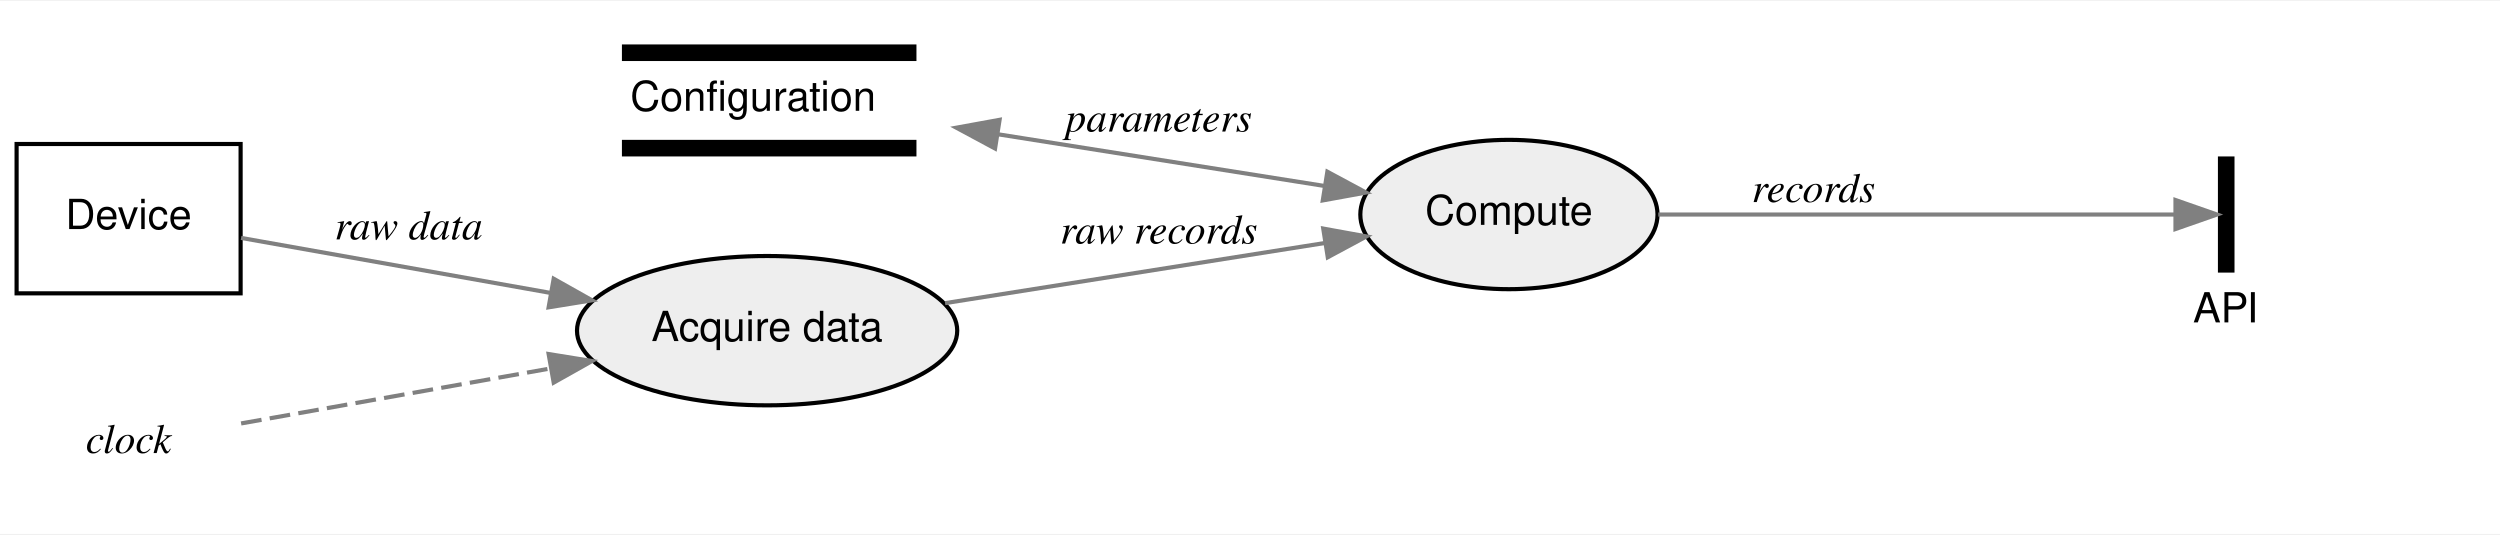
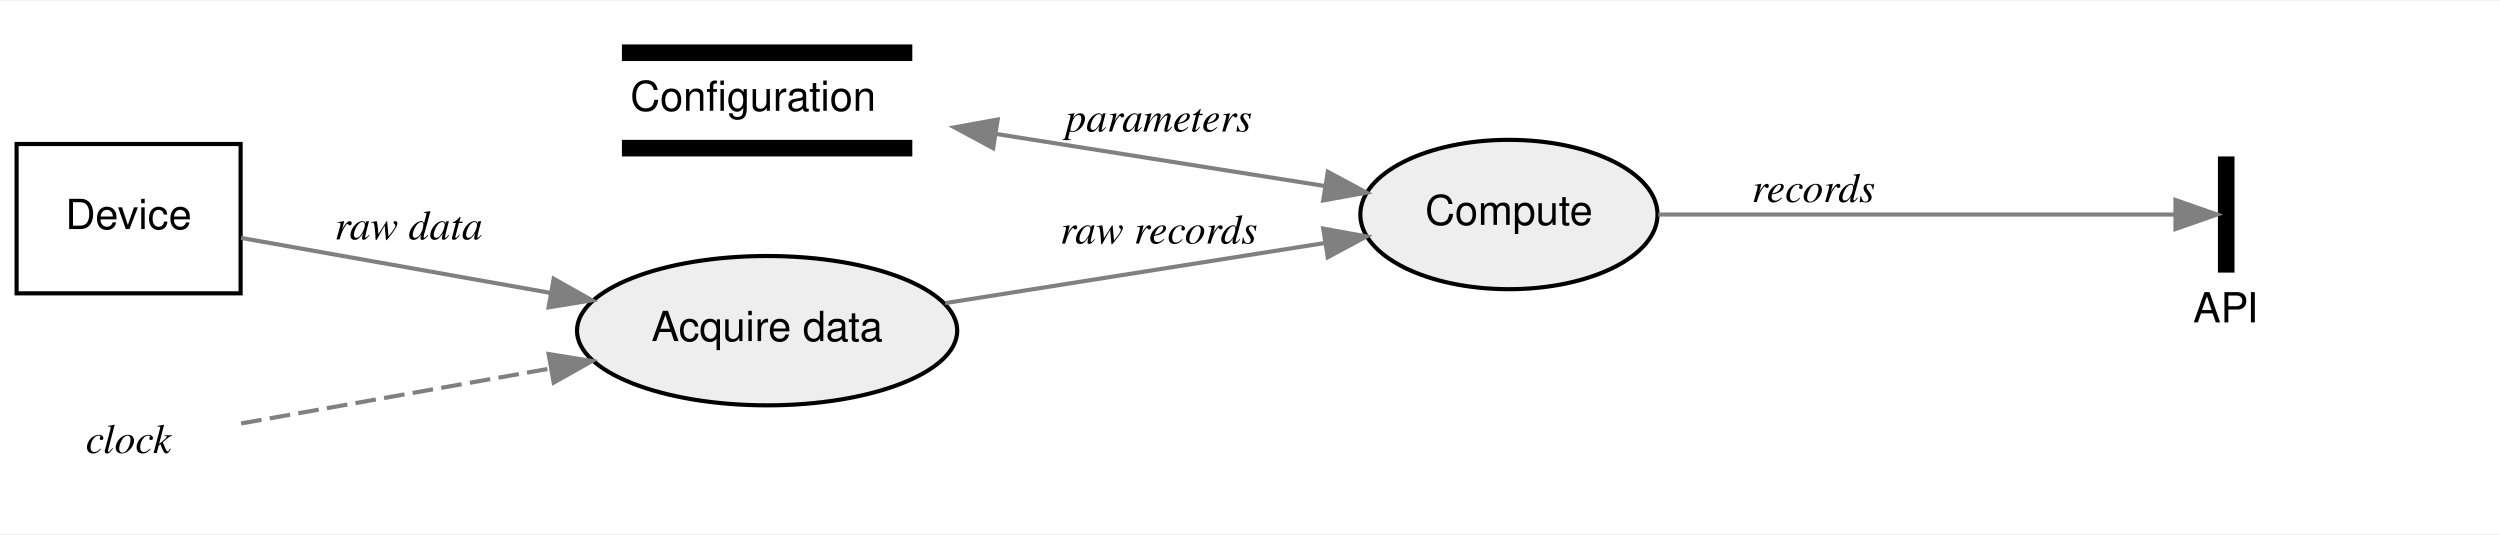
<svg xmlns="http://www.w3.org/2000/svg" width="603pt" height="129pt" viewBox="0.00 0.00 602.65 128.50">
  <g id="graph0" class="graph" transform="scale(1 1) rotate(0) translate(4 124.5)">
    <polygon fill="white" stroke="transparent" points="-4,4 -4,-124.5 598.65,-124.5 598.65,4 -4,4" />
    <g id="node1" class="node">
      <ellipse fill="#eeeeee" stroke="black" cx="180.92" cy="-45" rx="45.83" ry="18" />
      <text text-anchor="middle" x="180.92" y="-42.5" font-family="Helvetica,sans-Serif" font-size="10.00">Acquire data</text>
    </g>
    <g id="node2" class="node">
      <ellipse fill="#eeeeee" stroke="black" cx="359.74" cy="-73" rx="35.82" ry="18" />
      <text text-anchor="middle" x="359.74" y="-70.5" font-family="Helvetica,sans-Serif" font-size="10.00">Compute</text>
    </g>
    <g id="edge2" class="edge">
      <path fill="none" stroke="gray" d="M223.82,-51.64C251.47,-56.01 287.61,-61.74 315.52,-66.16" />
      <polygon fill="gray" stroke="gray" points="314.98,-69.61 325.4,-67.72 316.07,-62.7 314.98,-69.61" />
      <text text-anchor="middle" x="275.33" y="-66" font-family="Times,serif" font-style="italic" font-size="10.00">raw records</text>
    </g>
    <g id="node5" class="node">
      <polygon fill="black" stroke="transparent" points="530.65,-59 530.65,-87 534.65,-87 534.65,-59 530.65,-59" />
      <text text-anchor="start" x="524.65" y="-47" font-family="Helvetica,sans-Serif" font-size="10.00">API</text>
    </g>
    <g id="edge5" class="edge">
      <path fill="none" stroke="gray" d="M395.74,-73C434.6,-73 495.14,-73 520.2,-73" />
      <polygon fill="gray" stroke="gray" points="520.42,-76.5 530.42,-73 520.42,-69.5 520.42,-76.5" />
      <text text-anchor="middle" x="433.15" y="-76" font-family="Times,serif" font-style="italic" font-size="10.00">records</text>
    </g>
    <g id="node3" class="node">
      <polygon fill="none" stroke="black" points="54,-90 0,-90 0,-54 54,-54 54,-90" />
      <text text-anchor="middle" x="27" y="-69.5" font-family="Helvetica,sans-Serif" font-size="10.00">Device</text>
    </g>
    <g id="edge1" class="edge">
      <path fill="none" stroke="gray" d="M54.12,-67.36C74.54,-63.73 103.59,-58.57 128.62,-54.12" />
      <polygon fill="gray" stroke="gray" points="129.47,-57.52 138.71,-52.32 128.25,-50.63 129.47,-57.52" />
      <text text-anchor="middle" x="94.5" y="-67" font-family="Times,serif" font-style="italic" font-size="10.00">raw data</text>
    </g>
    <g id="node4" class="node">
-       <polygon fill="black" stroke="transparent" points="145.92,-110 145.92,-114 216.92,-114 216.92,-110 145.92,-110" />
+       <polygon fill="black" stroke="transparent" points="145.92,-110 145.92,-114 215.92,-114 215.92,-110 145.92,-110" />
      <text text-anchor="start" x="147.92" y="-98" font-family="Helvetica,sans-Serif" font-size="10.00">Configuration</text>
-       <polygon fill="black" stroke="transparent" points="145.92,-87 145.92,-91 216.92,-91 216.92,-87 145.92,-87" />
+       <polygon fill="black" stroke="transparent" points="145.92,-87 145.92,-91 215.92,-91 215.92,-87 145.92,-87" />
    </g>
    <g id="edge4" class="edge">
-       <path fill="none" stroke="gray" d="M236.54,-92.35C261.81,-88.35 291.43,-83.66 315.18,-79.9" />
-       <polygon fill="gray" stroke="gray" points="235.87,-88.91 226.54,-93.93 236.96,-95.83 235.87,-88.91" />
-       <polygon fill="gray" stroke="gray" points="315.97,-83.32 325.3,-78.3 314.87,-76.4 315.97,-83.32" />
+       <path fill="none" stroke="gray" d="M236.12,-92.42C261.51,-88.4 291.34,-83.67 315.23,-79.89" />
+       <polygon fill="gray" stroke="gray" points="235.41,-88.99 226.08,-94.01 236.5,-95.9 235.41,-88.99" />
+       <polygon fill="gray" stroke="gray" points="316.08,-83.3 325.41,-78.28 314.98,-76.39 316.08,-83.3" />
      <text text-anchor="middle" x="275.33" y="-93" font-family="Times,serif" font-style="italic" font-size="10.00">parameters</text>
    </g>
    <g id="node6" class="node">
      <text text-anchor="middle" x="27" y="-15.5" font-family="Times,serif" font-style="italic" font-size="10.00">clock</text>
    </g>
    <g id="edge3" class="edge">
      <path fill="none" stroke="gray" stroke-dasharray="5,2" d="M54.12,-22.64C74.54,-26.27 103.59,-31.43 128.62,-35.88" />
      <polygon fill="gray" stroke="gray" points="128.25,-39.37 138.71,-37.68 129.47,-32.48 128.25,-39.37" />
    </g>
  </g>
</svg>
